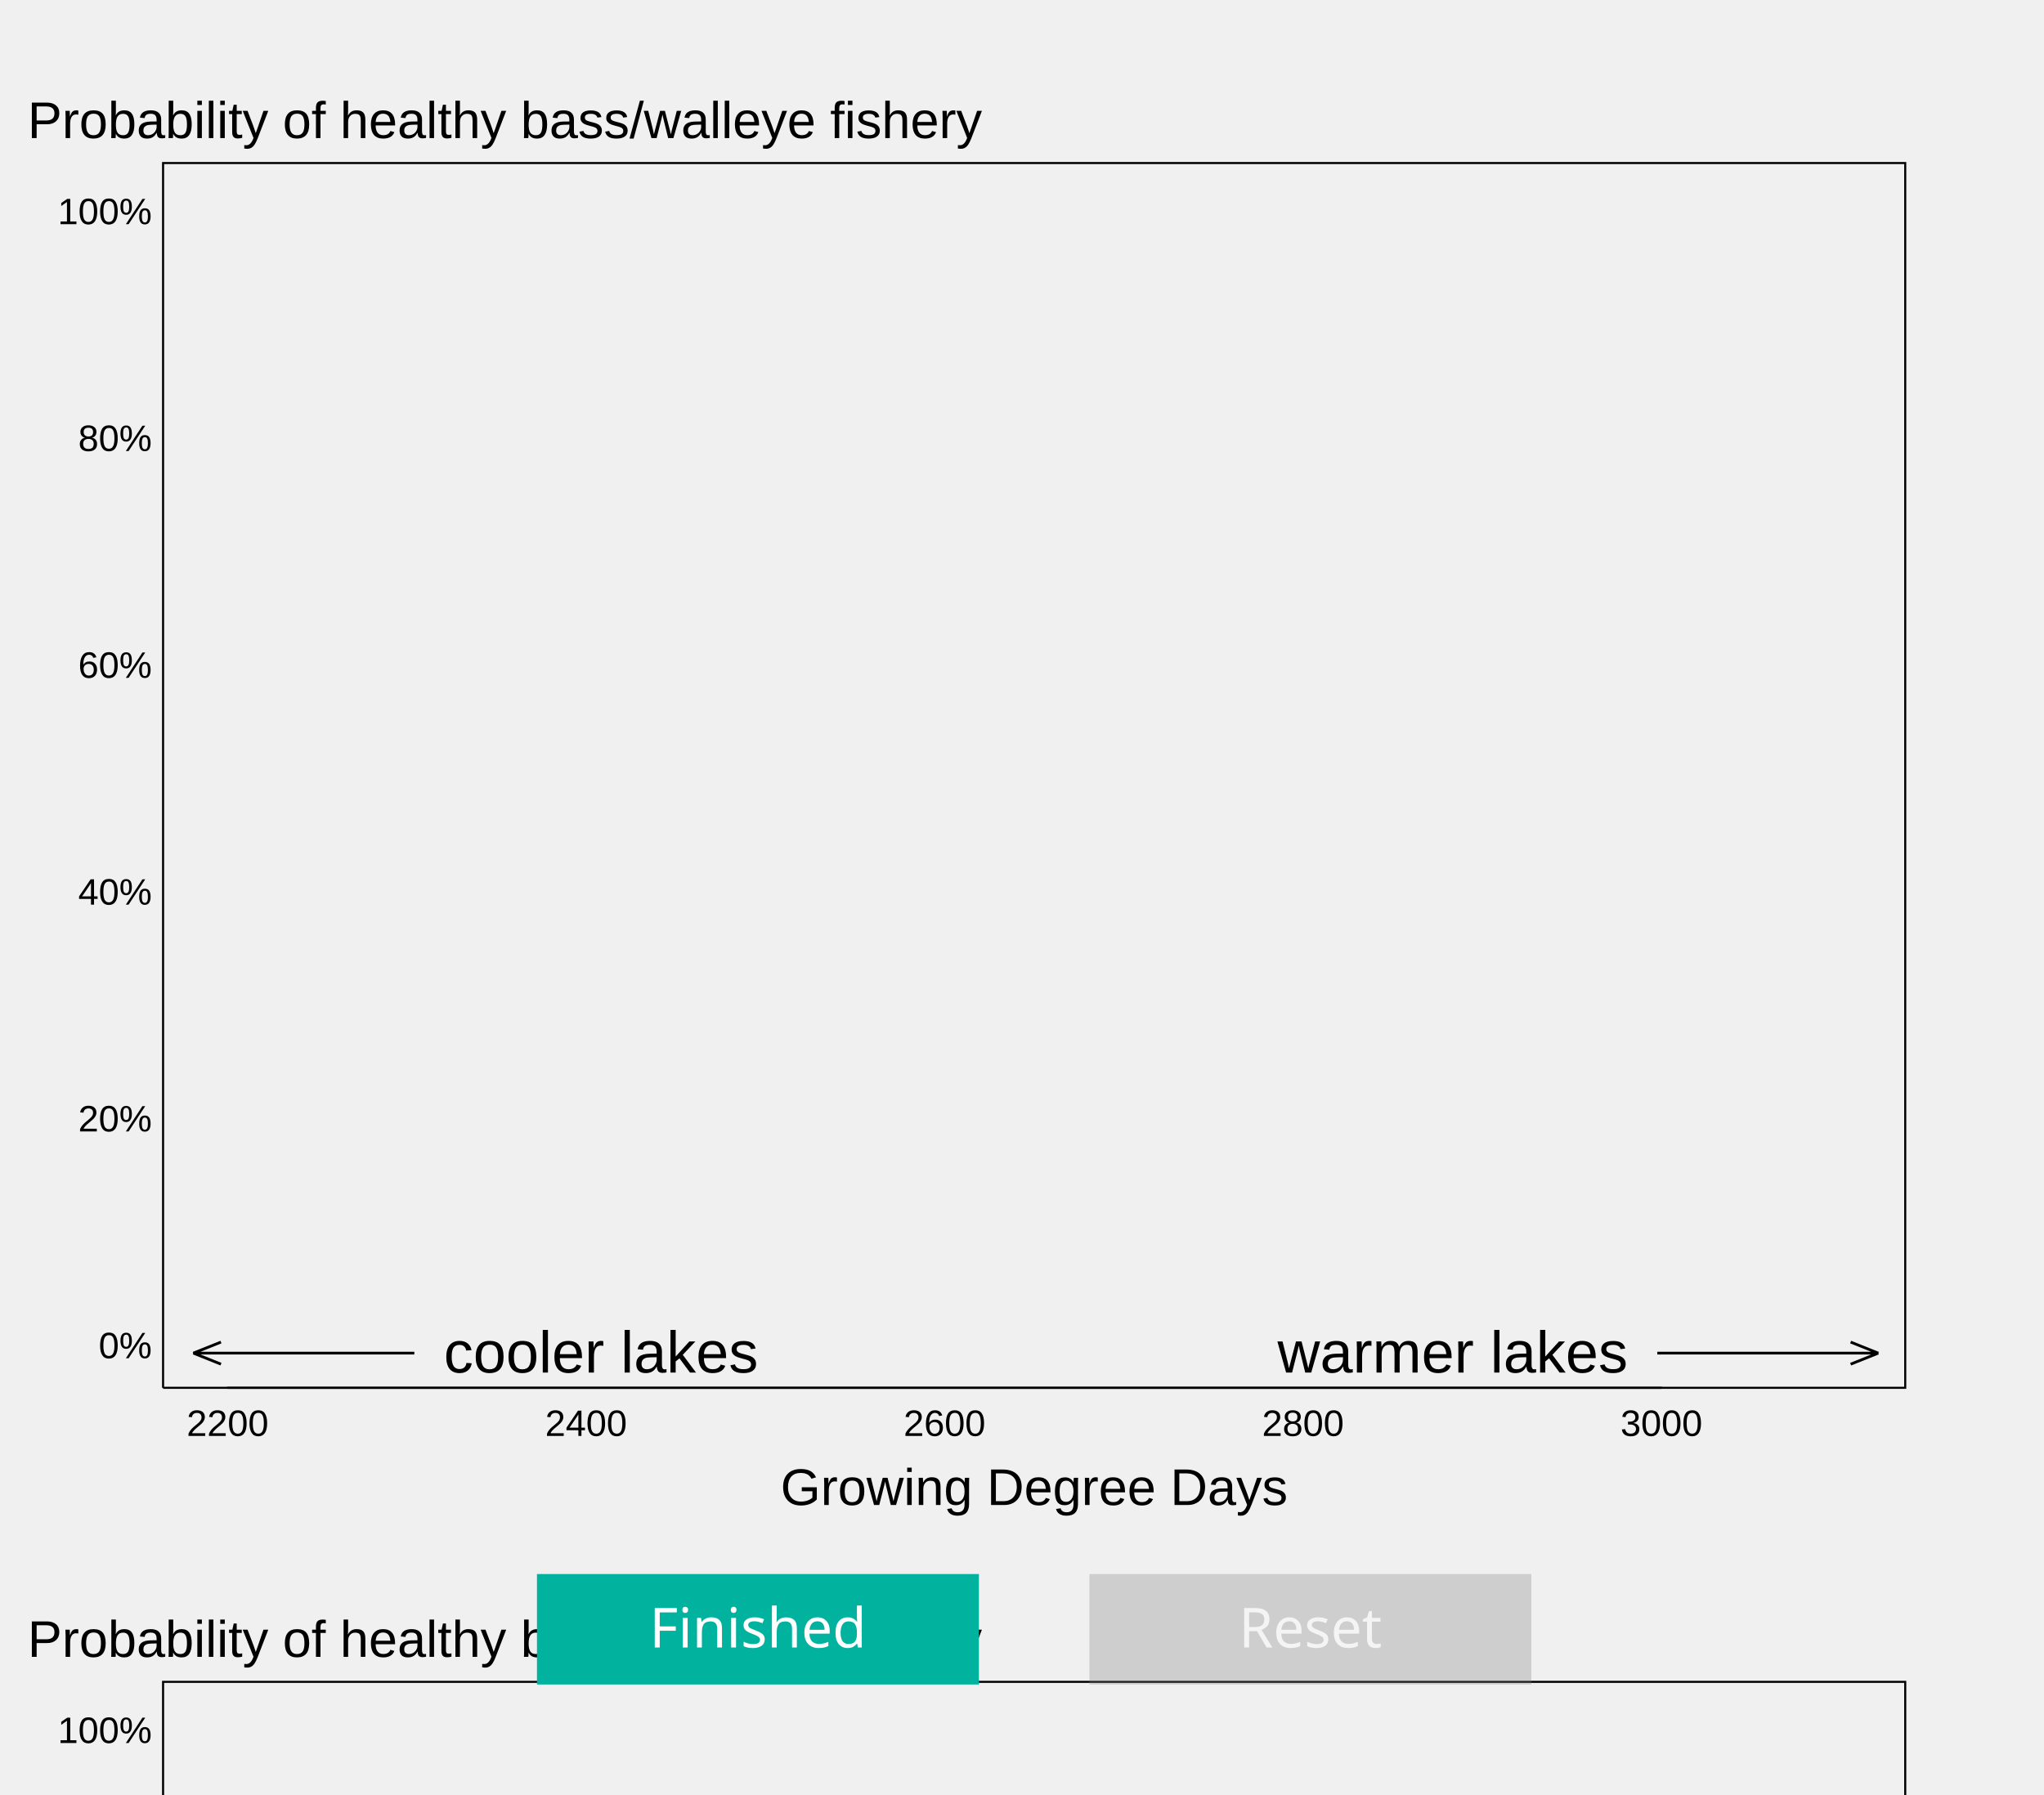
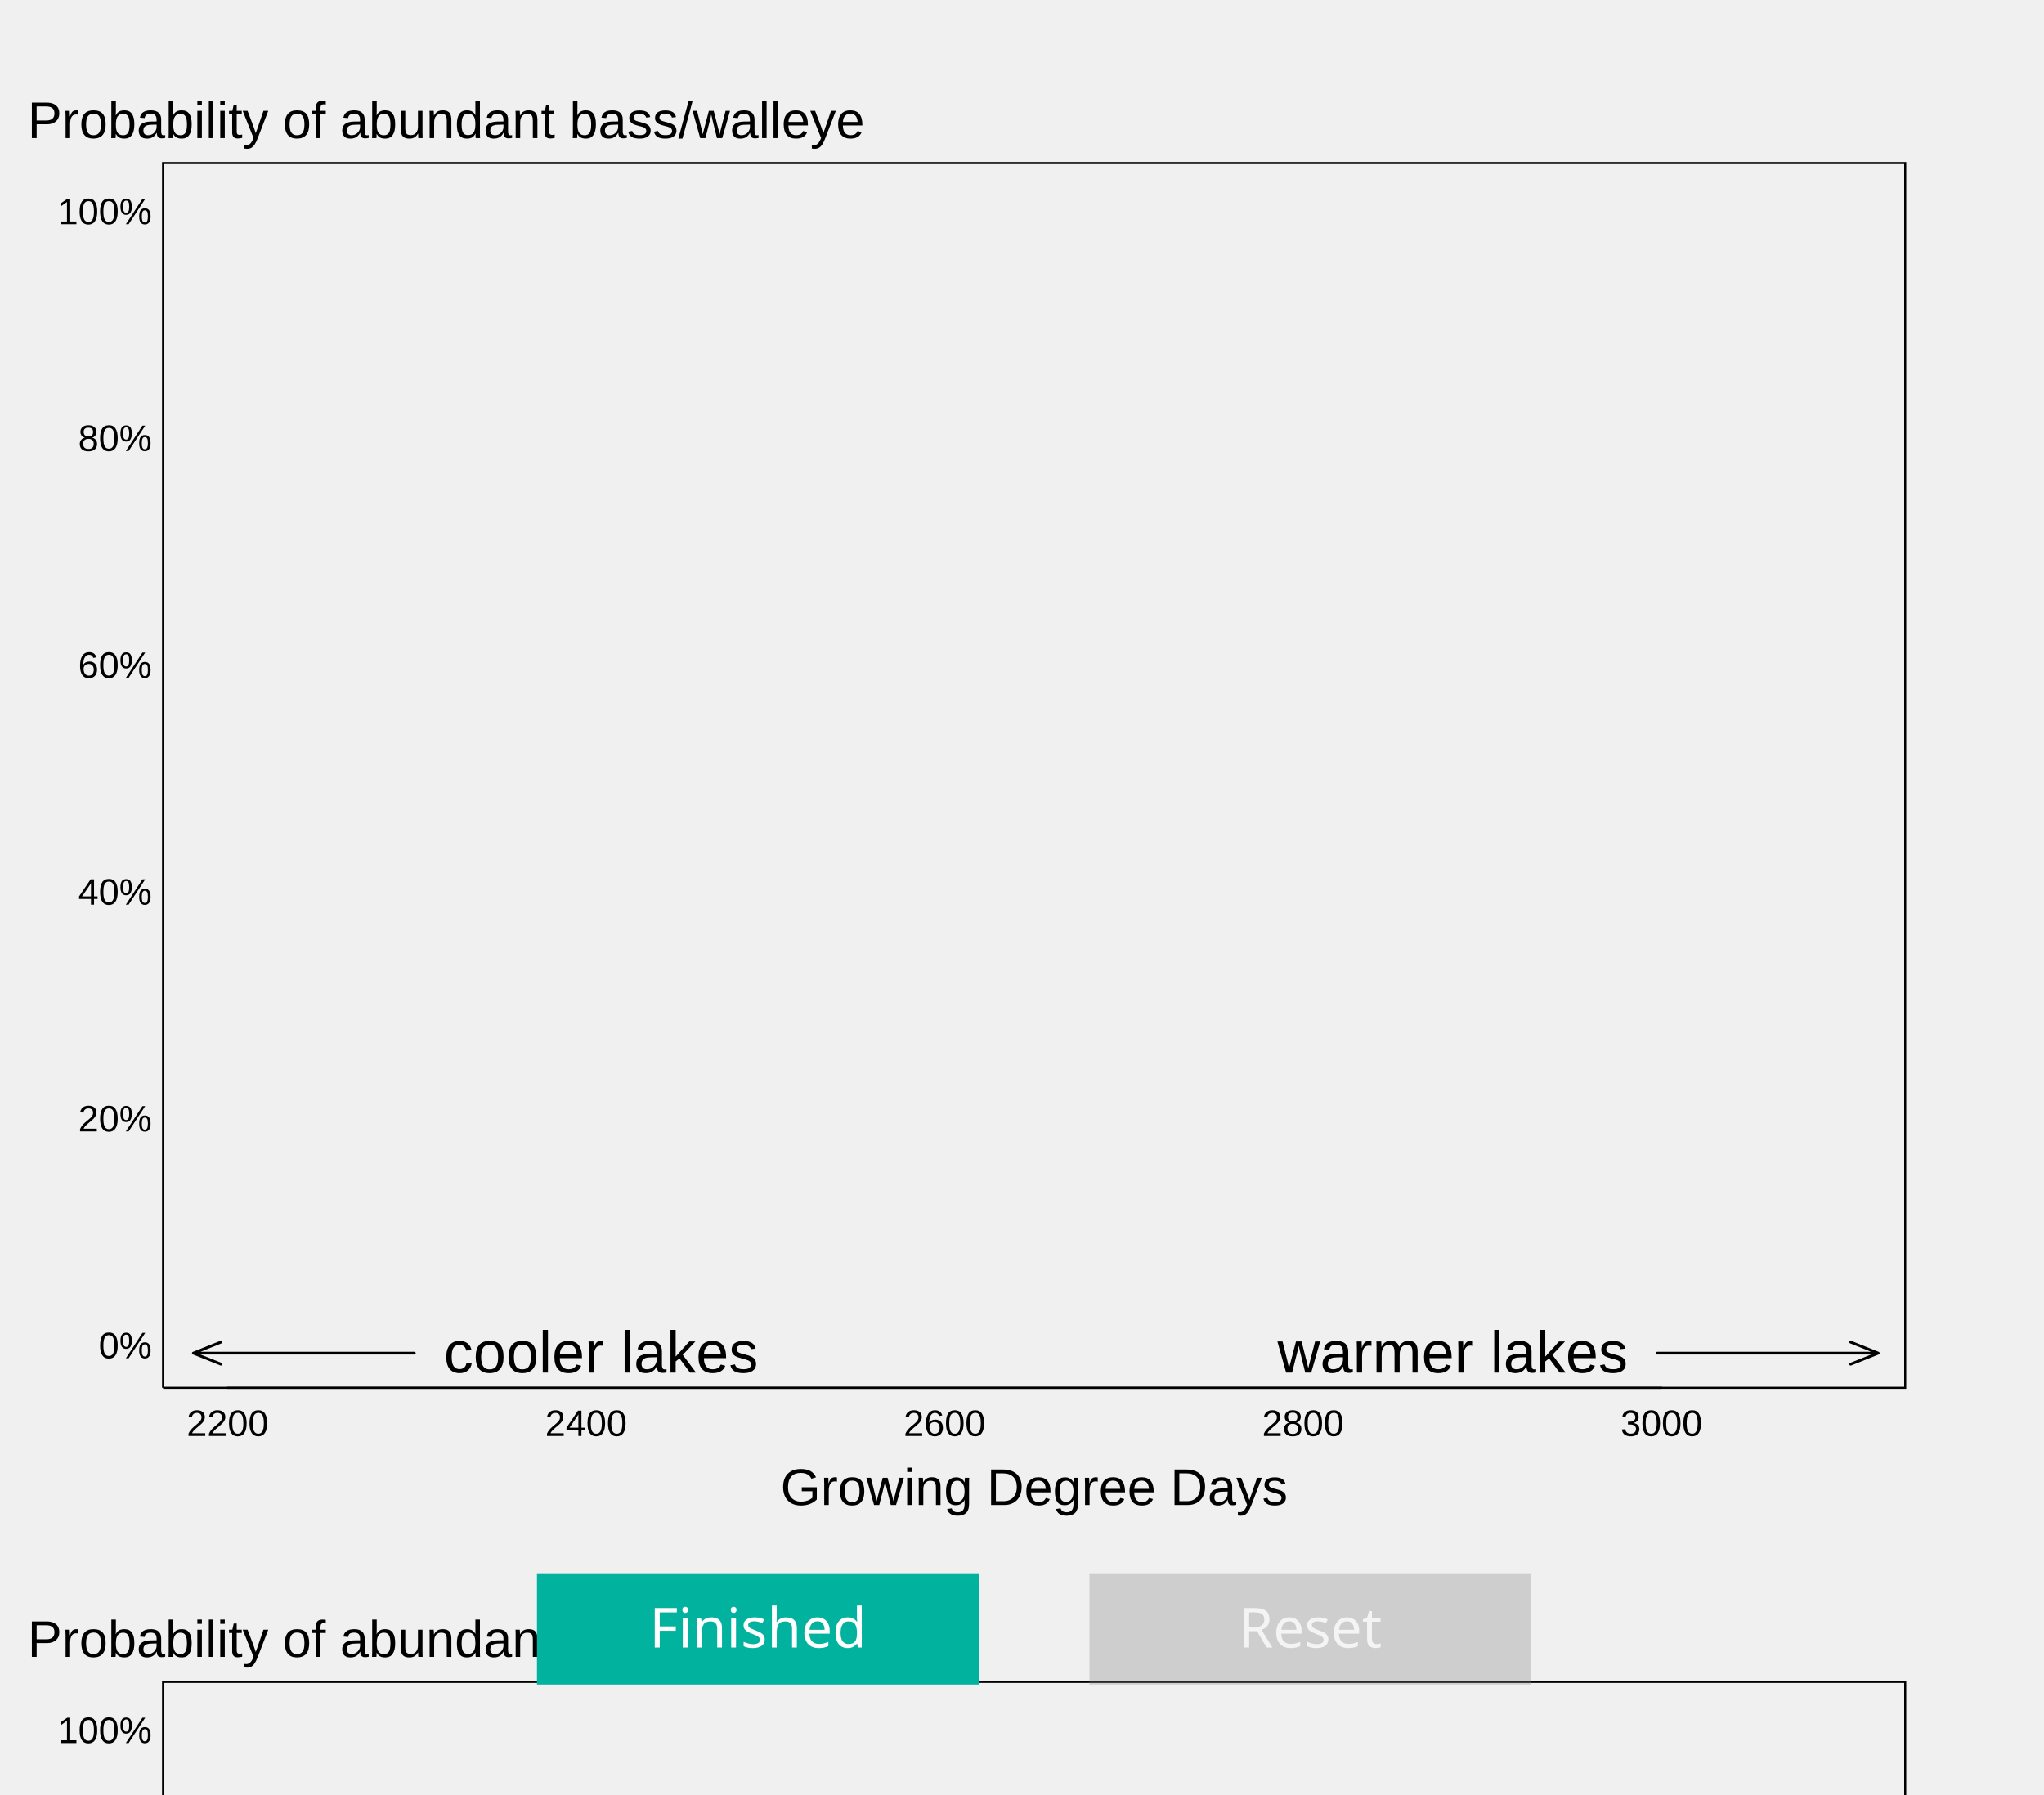
<svg xmlns="http://www.w3.org/2000/svg" version="1.1" preserveAspectRatio="xMinYMin meet" viewBox="0 0 740 650">
  <style>
		text {
		  font-size: 20px;
		  cursor: default;
		  font-family: Tahoma, Geneva, sans-serif;
		  -webkit-touch-callout: none; /* iOS Safari */
		  -webkit-user-select: none;   /* Chrome/Safari/Opera */
		  -khtml-user-select: none;    /* Konqueror */
		  -moz-user-select: none;      /* Firefox */
		  -ms-user-select: none;       /* Internet Explorer/Edge */
		  user-select: none;           /* Non-prefixed version, currently
		                                  not supported by any browser */
		}

    .hidden {
      opacity:0.0;
    }  
    .disabled {
      opacity:0.3;
      cursor: default;
      pointer-events: none
    }
    .enabled {
      opacity:1.0;
      cursor: pointer;
    }
- 	line {
+     line {
+ 	   stroke: #000000;
+ 	}
+ 	line, path {
	      fill: none;
- 	      stroke: #000000;
	      stroke-linecap: round;
	      stroke-linejoin: round;
- 	      stroke-miterlimit: 10.00;
	    }
		.moveable{
			cursor: pointer;	
		}
		.locked {
			cursor: default;	
		}
    </style>
  <g id="help-boxes" fill="#ffffcc" />
  <g id="wally-fish-tips" stroke="#01b29F" fill="#01b29F" />
  <g id="bass-fish-tips" stroke="#990000" fill="#990000" />
  <g id="user-data">
    <line x1="82.40" y1="502.56" x2="601.51" y2="502.56" style="stroke-width: 0.75;" />
    <g id="x-tick-labels" text-anchor="middle">
      <text x="82.40" y="520" style="font-size: 10.00pt; font-family: Arial;">2200</text>
      <text x="212.18" y="520" style="font-size: 10.00pt; font-family: Arial;">2400</text>
      <text x="341.96" y="520" style="font-size: 10.00pt; font-family: Arial;">2600</text>
      <text x="471.73" y="520" style="font-size: 10.00pt; font-family: Arial;">2800</text>
      <text x="601.51" y="520" style="font-size: 10.00pt; font-family: Arial;">3000</text>
    </g>
    <g id="y-tick-labels" text-anchor="end">
      <text x="55" y="491.86" style="font-size: 10.00pt; font-family: Arial;">0%</text>
      <text x="55" y="409.73" style="font-size: 10.00pt; font-family: Arial;">20%</text>
      <text x="55" y="327.59" style="font-size: 10.00pt; font-family: Arial;">40%</text>
      <text x="55" y="245.46" style="font-size: 10.00pt; font-family: Arial;">60%</text>
      <text x="55" y="163.33" style="font-size: 10.00pt; font-family: Arial;">80%</text>
      <text x="55" y="81.19" style="font-size: 10.00pt; font-family: Arial;">100%</text>
    </g>
-     <text x="10" y="50" style="font-size: 14.00pt; font-family: Arial;" text-anchor="begin">Probability of healthy bass/walleye fishery</text>
+     <text x="10" y="50" style="font-size: 14.00pt; font-family: Arial;" text-anchor="begin">Probability of abundant bass/walleye</text>
    <polyline points="59.04,502.56 689.76,502.56 689.76,59.04 59.04,59.04 59.04,502.56 " style="stroke-width: 0.75;" fill="none" stroke="black" />
    <text x="600" y="490" text-anchor="end" dy="0.33em" dx="-0.5em" style="font-size: 16.00pt; font-family: Arial;">warmer lakes</text>
    <path d="M600,490 h80 l-10,-4 m10,4 l-10,4" fill="none" stroke="black" />
    <text x="150" y="490" text-anchor="begin" dy="0.33em" dx="0.5em" style="font-size: 16.00pt; font-family: Arial;">cooler lakes</text>
    <path d="M150,490 h-80 l10,-4 m-10,4 l10,4" fill="none" stroke="black" />
    <text x="374.4" y="545" text-anchor="middle" style="font-size: 14.00pt; font-family: Arial;">Growing Degree Days</text>
  </g>
  <g id="modeled-data" transform="translate(0,550)">
    <polyline points="82.40,260.46 114.84,265.92 147.29,266.65 179.73,263.10 212.18,279.33 244.62,329.67 277.07,382.31 309.51,404.21 341.96,406.41 374.40,404.84 406.84,380.61 439.29,372.60 471.73,368.27 504.18,366.78 536.62,371.00 569.07,369.73 601.51,366.50 633.96,367.82 666.40,367.86 " stroke-width="4" clip-path="url(#cp1)" fill="none" stroke="#01b29F" stroke-linejoin="round" id="wally-real" />
    <line x1="82.40" y1="502.56" x2="601.51" y2="502.56" style="stroke-width: 0.75;" />
    <g id="x-tick-labels" text-anchor="middle">
      <text x="82.40" y="520" style="font-size: 10.00pt; font-family: Arial;">2200</text>
      <text x="212.18" y="520" style="font-size: 10.00pt; font-family: Arial;">2400</text>
      <text x="341.96" y="520" style="font-size: 10.00pt; font-family: Arial;">2600</text>
      <text x="471.73" y="520" style="font-size: 10.00pt; font-family: Arial;">2800</text>
      <text x="601.51" y="520" style="font-size: 10.00pt; font-family: Arial;">3000</text>
    </g>
    <g id="y-tick-labels" text-anchor="end">
      <text x="55" y="491.86" style="font-size: 10.00pt; font-family: Arial;">0%</text>
      <text x="55" y="409.73" style="font-size: 10.00pt; font-family: Arial;">20%</text>
      <text x="55" y="327.59" style="font-size: 10.00pt; font-family: Arial;">40%</text>
      <text x="55" y="245.46" style="font-size: 10.00pt; font-family: Arial;">60%</text>
      <text x="55" y="163.33" style="font-size: 10.00pt; font-family: Arial;">80%</text>
      <text x="55" y="81.19" style="font-size: 10.00pt; font-family: Arial;">100%</text>
    </g>
-     <text x="10" y="50" style="font-size: 14.00pt; font-family: Arial;" text-anchor="begin">Probability of healthy bass/walleye fishery</text>
+     <text x="10" y="50" style="font-size: 14.00pt; font-family: Arial;" text-anchor="begin">Probability of abundant bass/walleye</text>
    <polyline points="59.04,502.56 689.76,502.56 689.76,59.04 59.04,59.04 59.04,502.56 " style="stroke-width: 0.75;" fill="none" stroke="black" />
    <text x="600" y="490" text-anchor="end" dy="0.33em" dx="-0.5em" style="font-size: 16.00pt; font-family: Arial;">warmer lakes</text>
    <path d="M600,490 h80 l-10,-4 m10,4 l-10,4" fill="none" stroke="black" />
    <text x="150" y="490" text-anchor="begin" dy="0.33em" dx="0.5em" style="font-size: 16.00pt; font-family: Arial;">cooler lakes</text>
    <path d="M150,490 h-80 l10,-4 m-10,4 l10,4" fill="none" stroke="black" />
    <text x="374.4" y="545" text-anchor="middle" style="font-size: 14.00pt; font-family: Arial;">Growing Degree Days</text>
    <polyline points="82.40,445.49 114.84,465.48 147.29,421.25 179.73,416.93 212.18,399.78 244.62,374.73 277.07,315.21 309.51,209.99 341.96,203.91 374.40,176.47 406.84,156.21 439.29,139.61 471.73,141.70 504.18,137.50 536.62,135.42 569.07,147.55 601.51,127.95 633.96,147.29 666.40,117.87 " stroke-width="4" stroke="#990000" stroke-linejoin="round" fill="none" id="bass-real" />
  </g>
  <path fill="none" stroke="#01b29F" stroke-width="3" id="wally-line" />
  <path fill="none" stroke="#990000" stroke-width="3" id="bass-line" />
  <g id="domain-boxes" opacity="0" />
  <g id="wally-dots" fill="#01b29F" />
  <g id="bass-dots" fill="#990000" />
  <g id="buttons" transform="translate(374.4,570)">
    <g id="im-done" transform="translate(-180,0)">
      <rect width="160" height="40" fill="#01b29F" />
      <text y="20" x="80" dy="0.33em" text-anchor="middle" fill="white">Finished</text>
      <rect width="160" height="40" opacity="0" />
    </g>
    <g id="start-over" transform="translate(20,0)" class="disabled">
      <rect width="160" height="40" fill="grey" />
      <text y="20" x="80" dy="0.33em" text-anchor="middle" fill="white">Reset</text>
      <rect width="160" height="40" opacity="0" />
    </g>
  </g>
</svg>
